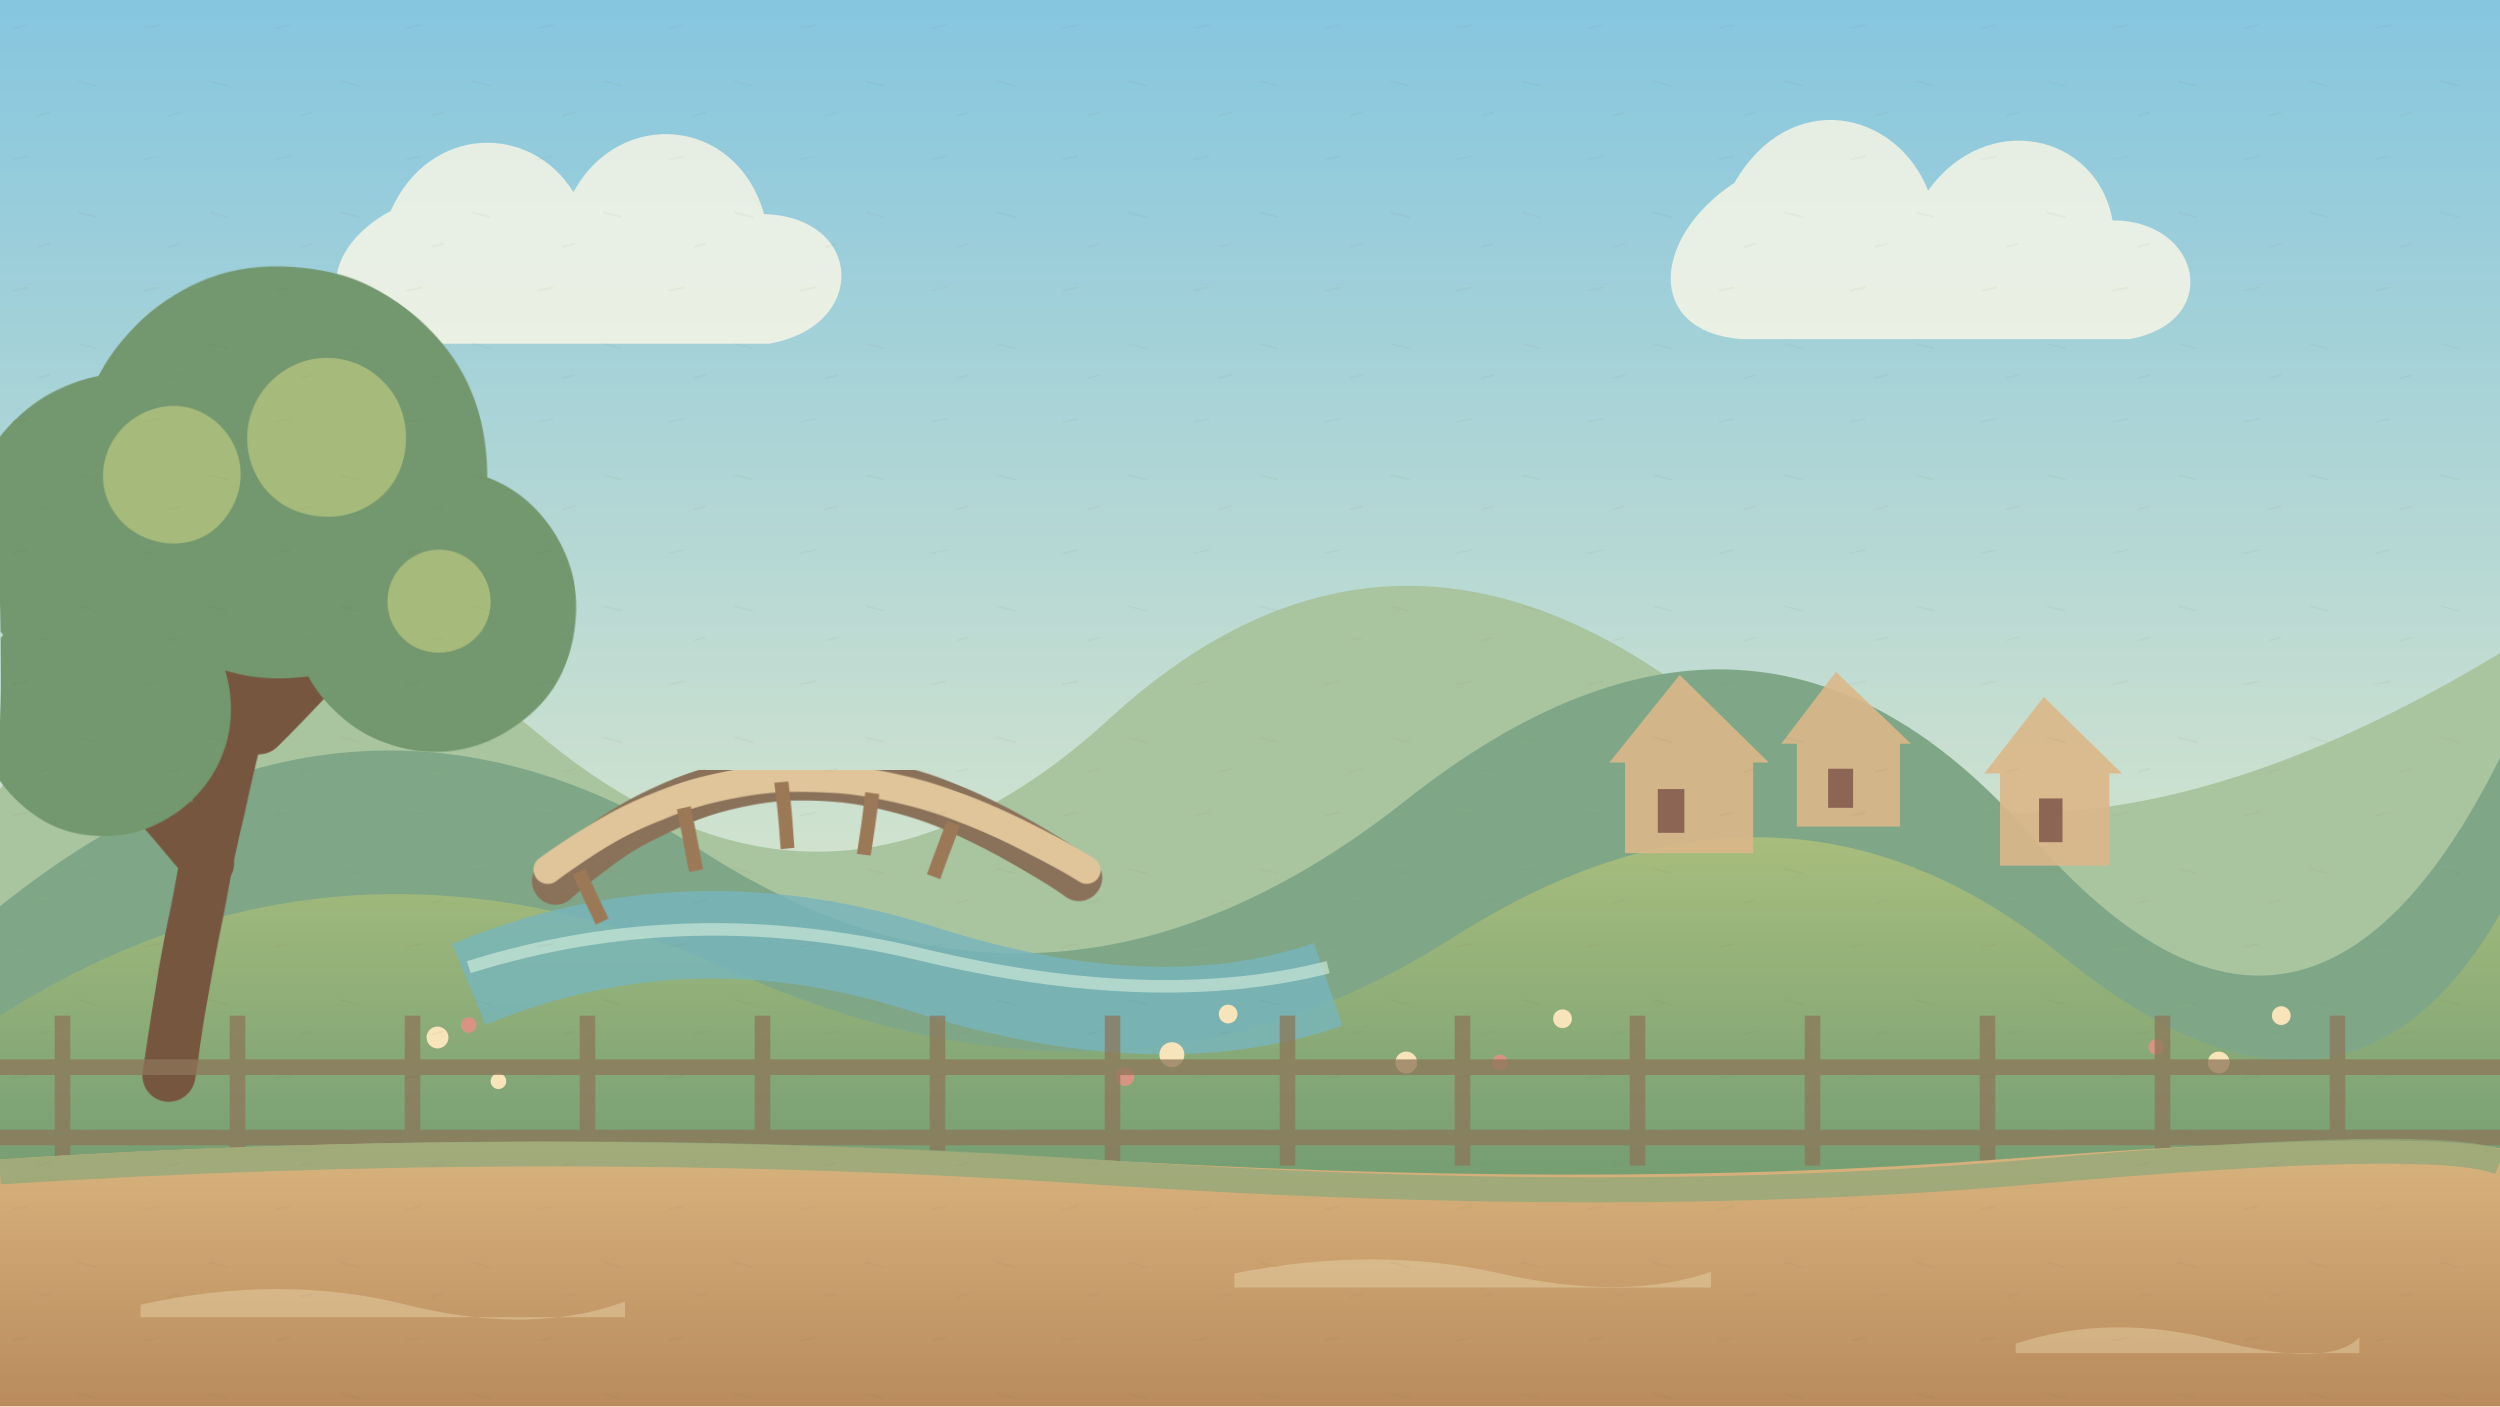
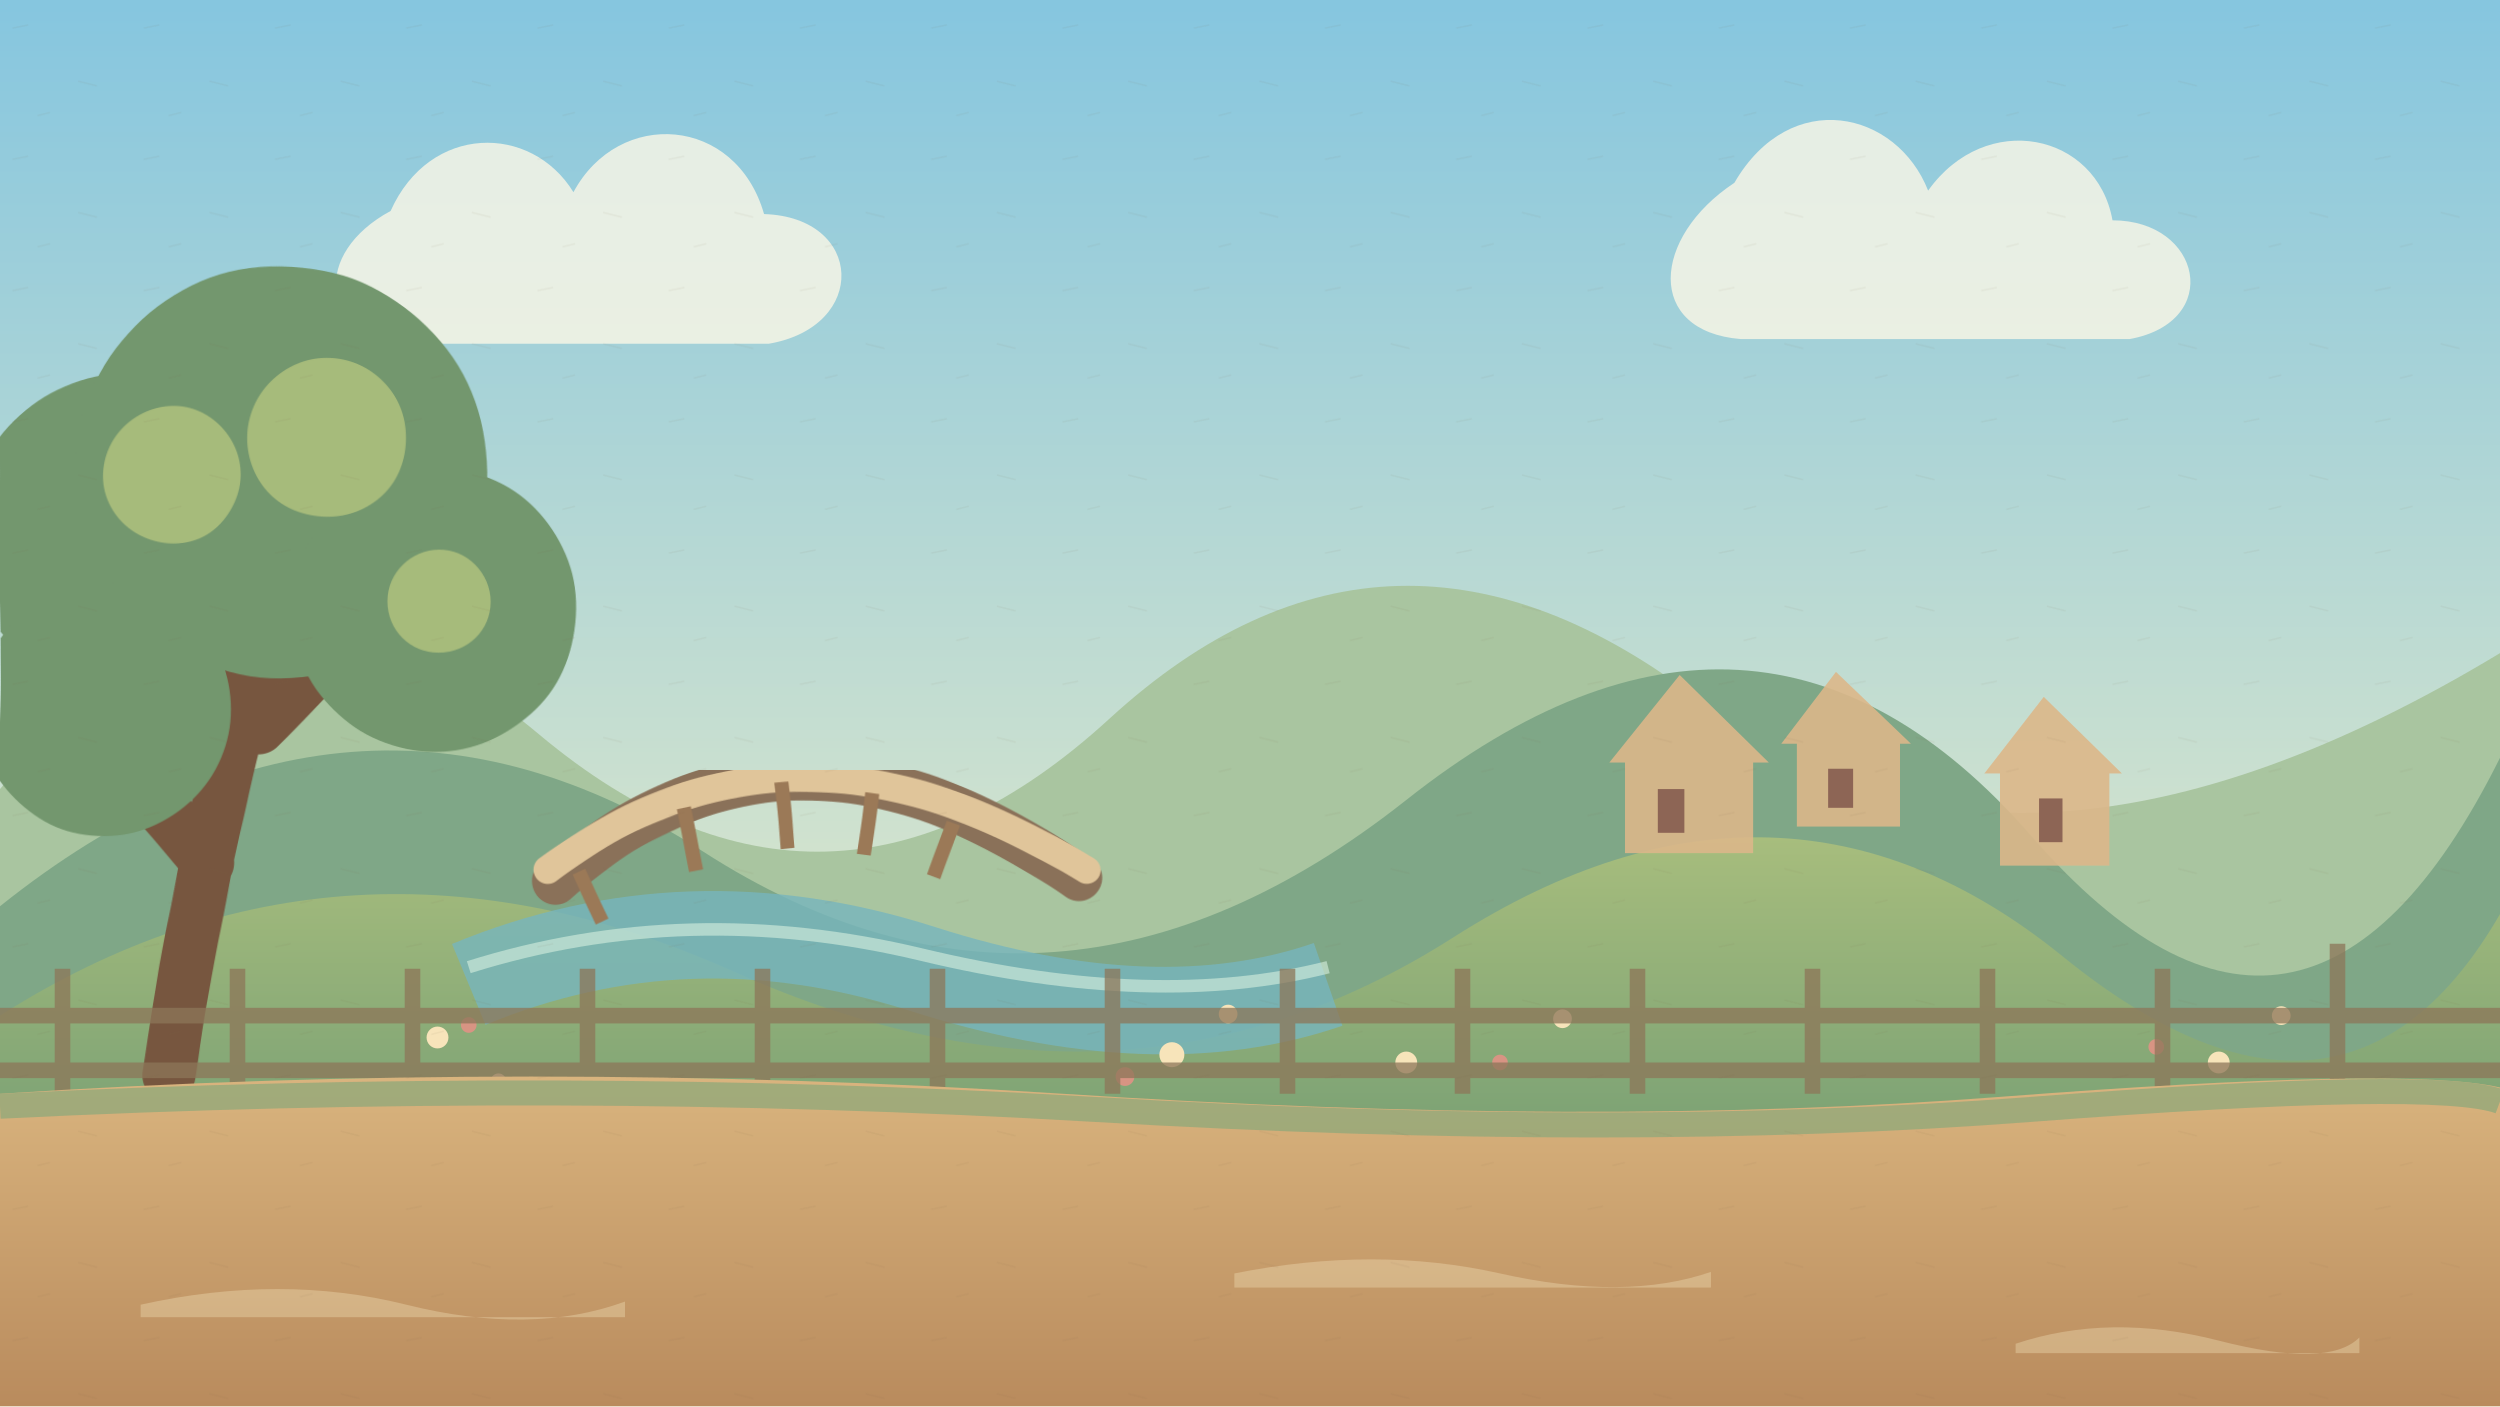
<svg xmlns="http://www.w3.org/2000/svg" viewBox="0 0 1600 900" width="1600" height="900">
  <defs>
    <linearGradient id="sky" x2="0" y2="1">
      <stop stop-color="#86c6df" />
      <stop offset=".76" stop-color="#e3e9ca" />
      <stop offset="1" stop-color="#f5dfb8" />
    </linearGradient>
    <linearGradient id="path" x2="0" y2="1">
      <stop stop-color="#d9b47e" />
      <stop offset="1" stop-color="#b98b5d" />
    </linearGradient>
    <linearGradient id="meadow" x2="0" y2="1">
      <stop stop-color="#a7bd7d" />
      <stop offset="1" stop-color="#6f9a72" />
    </linearGradient>
    <filter id="wash" x="-5%" y="-5%" width="110%" height="110%">
      <feTurbulence type="fractalNoise" baseFrequency=".013" numOctaves="2" seed="8" result="n" />
      <feDisplacementMap in="SourceGraphic" in2="n" scale="2.2" xChannelSelector="R" yChannelSelector="G" />
    </filter>
    <pattern id="paper" width="84" height="84" patternUnits="userSpaceOnUse">
      <path d="M8 18l10-2M50 52l12 3M24 74l8-2" stroke="#765f43" stroke-width="1" opacity=".13" />
    </pattern>
  </defs>
  <rect width="1600" height="900" fill="url(#sky)" />
  <g fill="#fff8e7" opacity=".77">
    <path d="M250 135c25-56 90-56 117-12 29-54 104-49 122 14 64 2 67 72 3 83H263c-60-6-63-58-13-85z" />
    <path d="M1110 117c36-62 104-46 124 5 37-52 108-37 118 19 57 0 71 65 11 76h-249c-61-5-57-65-4-100z" />
  </g>
  <g>
    <path d="M0 505Q160 315 345 470T710 460T1090 450T1600 418V720H0Z" fill="#a9c5a0" />
    <path d="M0 580Q225 400 450 545T900 512T1300 535T1600 485V760H0Z" fill="#7fa787" />
    <path d="M0 650Q220 510 470 622T930 600T1320 612T1600 585V780H0Z" fill="url(#meadow)" />
  </g>
  <g fill="#dcb78a" opacity=".9">
    <path d="M1030 488l45-56 57 56z" />
    <rect x="1040" y="486" width="82" height="60" />
    <path d="M1140 476l35-46 48 46z" />
    <rect x="1150" y="473" width="66" height="56" />
    <path d="M1270 495l38-49 50 49z" />
    <rect x="1280" y="492" width="70" height="62" />
  </g>
  <g fill="#8d6555">
    <rect x="1061" y="505" width="17" height="28" />
    <rect x="1170" y="492" width="16" height="25" />
    <rect x="1305" y="511" width="15" height="28" />
  </g>
  <g filter="url(#wash)">
    <path d="M108 688Q133 515 195 305M133 552L60 465M165 466L250 380" fill="none" stroke="#77563f" stroke-width="34" stroke-linecap="round" />
    <g fill="#73976e">
      <circle cx="82" cy="342" r="103" />
      <circle cx="180" cy="302" r="132" />
      <circle cx="278" cy="390" r="91" />
      <circle cx="67" cy="454" r="81" />
    </g>
    <g fill="#b3c47e" opacity=".8">
      <circle cx="110" cy="304" r="44" />
      <circle cx="209" cy="280" r="51" />
      <circle cx="281" cy="385" r="33" />
    </g>
  </g>
  <path d="M300 630Q440 572 590 620T850 630" fill="none" stroke="#77b5bd" stroke-width="56" opacity=".8" />
  <path d="M300 619Q440 575 590 611T850 619" fill="none" stroke="#d7f0df" stroke-width="8" opacity=".6" />
  <g filter="url(#wash)">
    <path d="M355 564Q505 432 690 562" fill="none" stroke="#8a7159" stroke-width="30" stroke-linecap="round" />
    <path d="M350 557Q505 439 695 557" fill="none" stroke="#e0c59a" stroke-width="18" stroke-linecap="round" />
    <path d="M370 558l15 32m53-73l8 40m54-56l4 42m54-35l-5 39m57-20l-12 34" stroke="#9b7957" stroke-width="9" />
  </g>
  <g fill="#f7e4ba">
    <circle cx="280" cy="664" r="7" />
    <circle cx="319" cy="692" r="5" />
    <circle cx="750" cy="675" r="8" />
    <circle cx="786" cy="649" r="6" />
    <circle cx="900" cy="680" r="7" />
    <circle cx="1000" cy="652" r="6" />
    <circle cx="1420" cy="680" r="7" />
    <circle cx="1460" cy="650" r="6" />
  </g>
  <g fill="#d89483">
    <circle cx="300" cy="656" r="5" />
    <circle cx="720" cy="689" r="6" />
    <circle cx="960" cy="680" r="5" />
    <circle cx="1380" cy="670" r="5" />
  </g>
  <g stroke="#8c7658" stroke-width="10" fill="none" opacity=".75">
-     <path d="M0 683H1600M0 728H1600" />
-     <path d="M40 650v96m112-96v96m112-96v96m112-96v96m112-96v96m112-96v96m112-96v96m112-96v96m112-96v96m112-96v96m112-96v96m112-96v96m112-96v96m112-96v96" />
+     <path d="M0 650H1600M0 685H1600" />
+     <path d="M40 620v80m112-80v80m112-80v80m112-80v80m112-80v80m112-80v80m112-80v80m112-80v80m112-80v80m112-80v80m112-80v80m112-80v80m112-80v80m112-96v96" />
  </g>
-   <path d="M0 742Q340 720 680 741T1280 742T1600 735V900H0Z" fill="url(#path)" />
-   <path d="M0 750Q360 727 700 750T1300 750T1600 744" fill="none" stroke="#8fa879" stroke-width="16" opacity=".75" />
+   <path d="M0 700Q340 678 680 700T1280 702T1600 696V900H0Z" fill="url(#path)" />
+   <path d="M0 708Q360 690 700 710T1300 710T1600 705" fill="none" stroke="#8fa879" stroke-width="16" opacity=".75" />
  <g fill="#f4e4bd" opacity=".35">
    <path d="M90 835q90-20 170 0t140-2v10H90z" />
    <path d="M790 815q90-18 170 0t135-1v10H790z" />
    <path d="M1290 860q60-20 130-2t90-2v10h-220z" />
  </g>
  <rect width="1600" height="900" fill="url(#paper)" opacity=".48" />
</svg>
